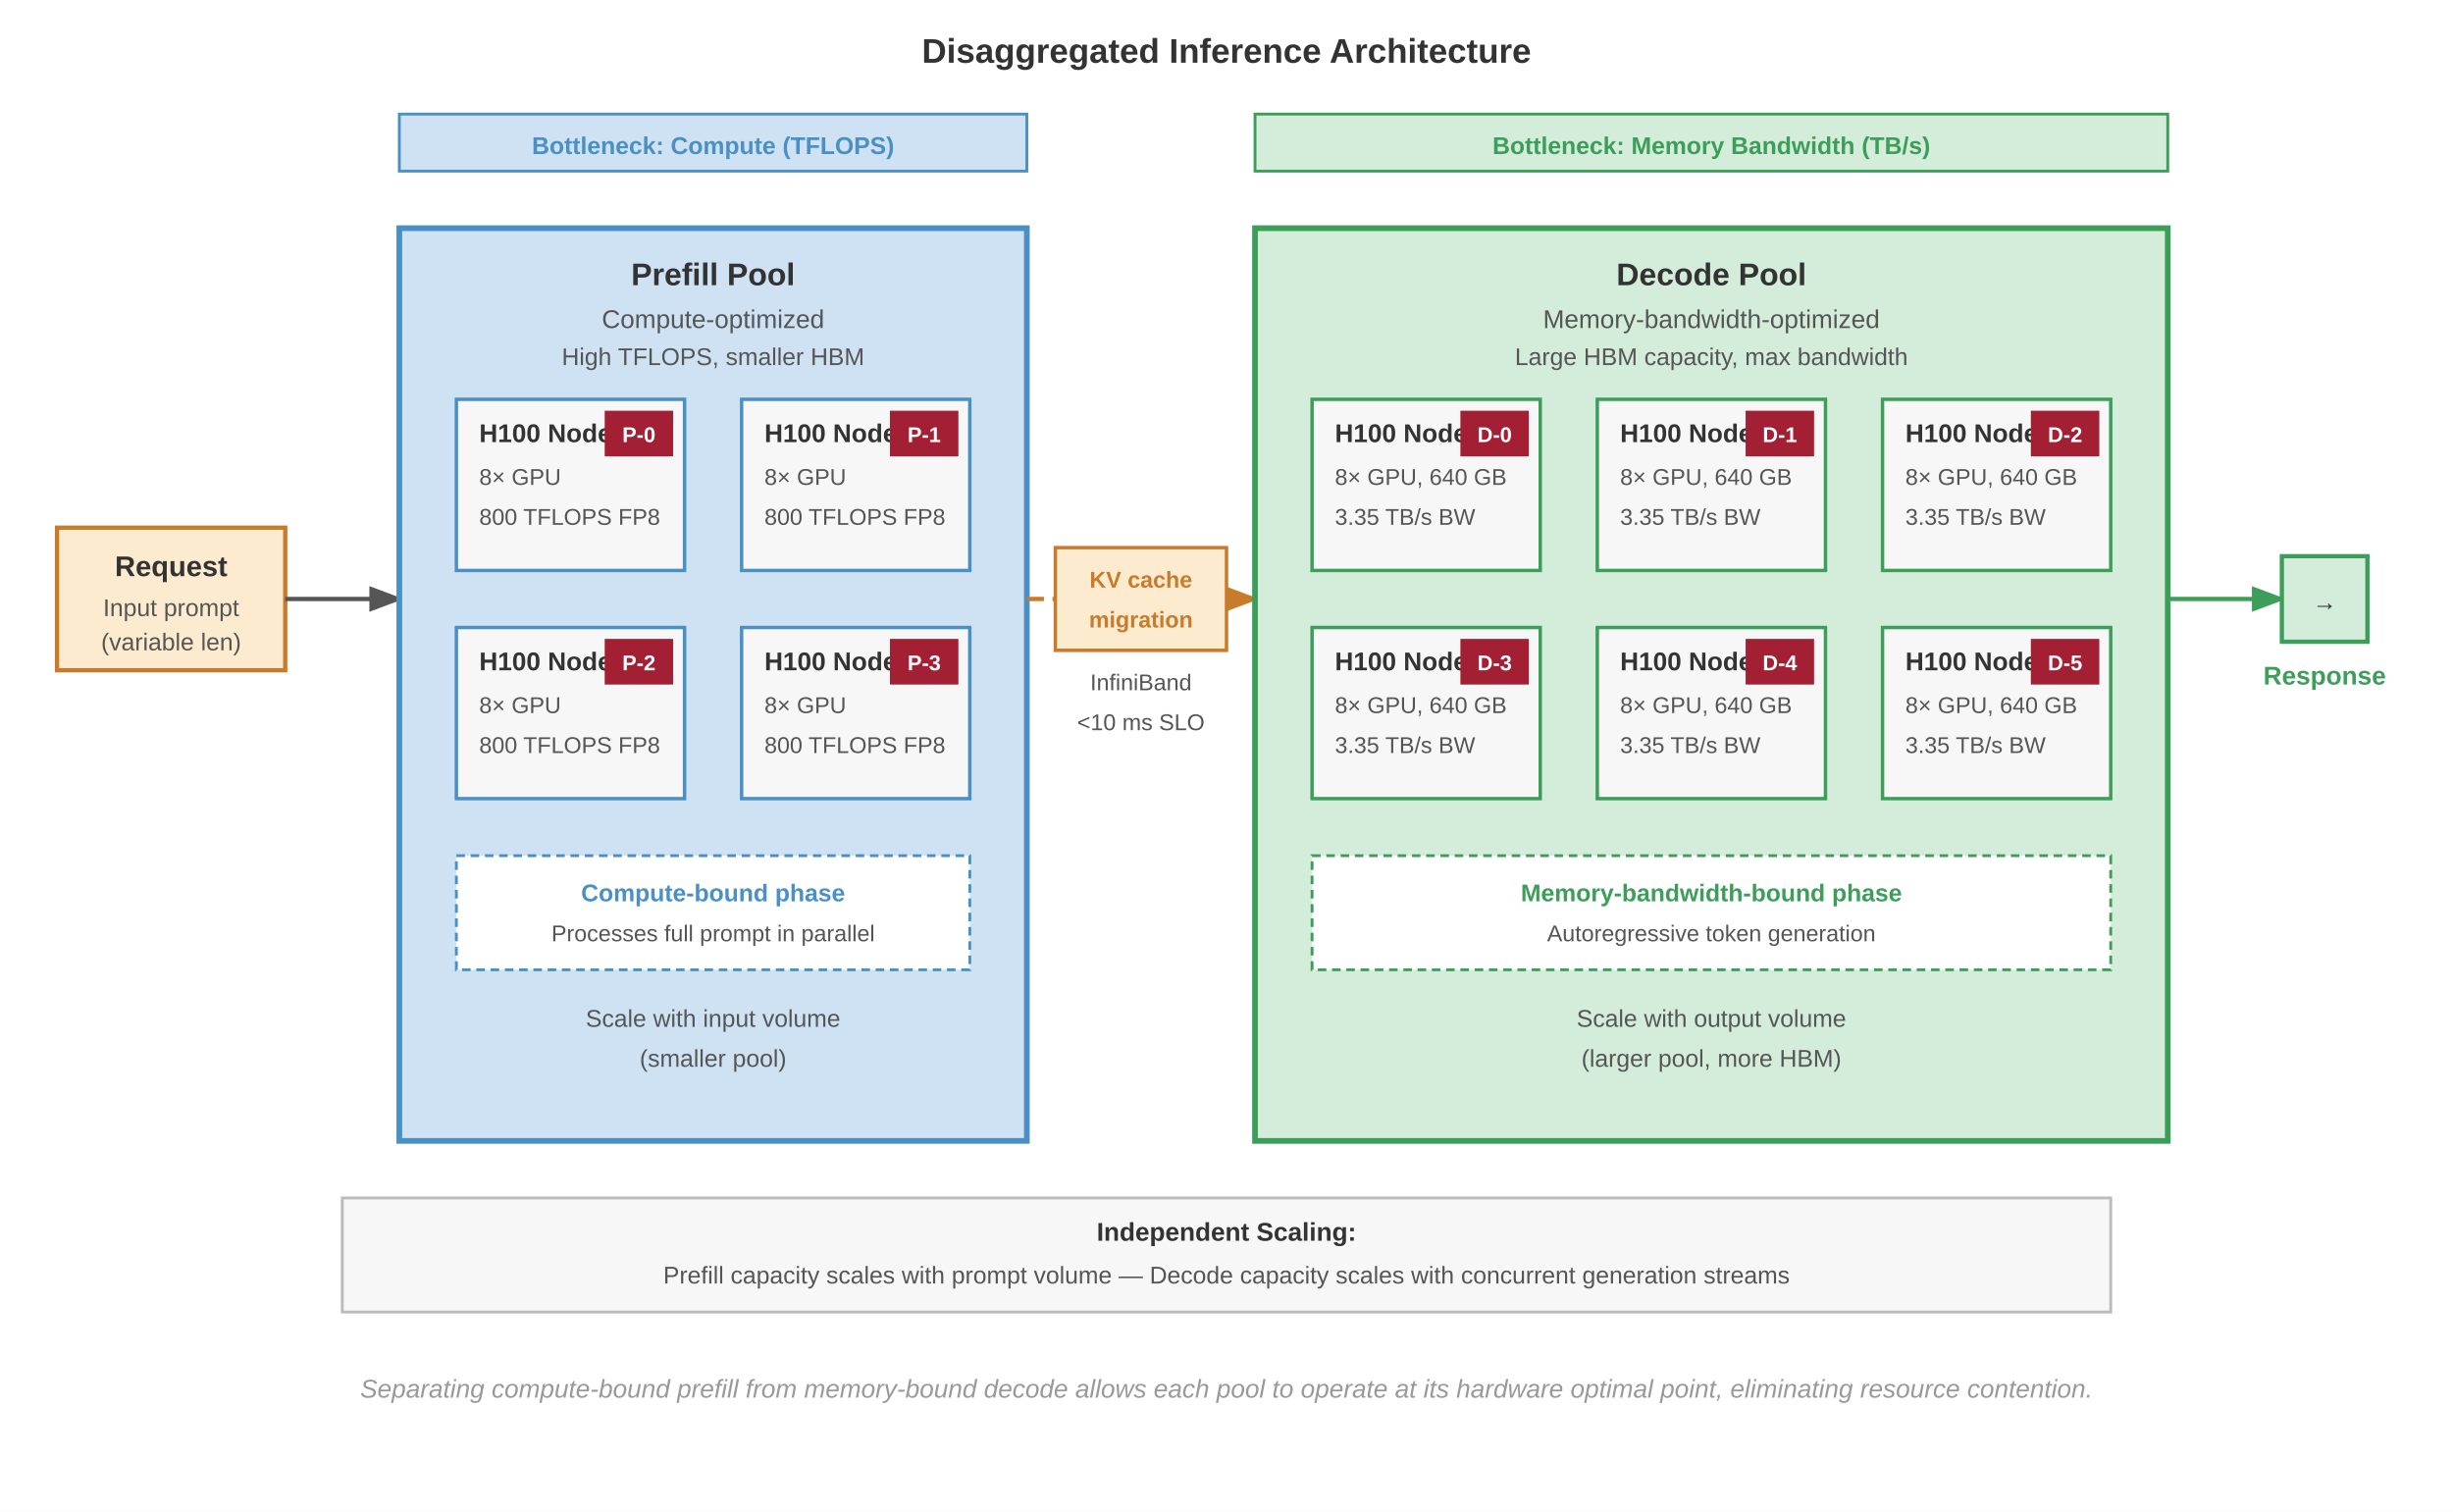
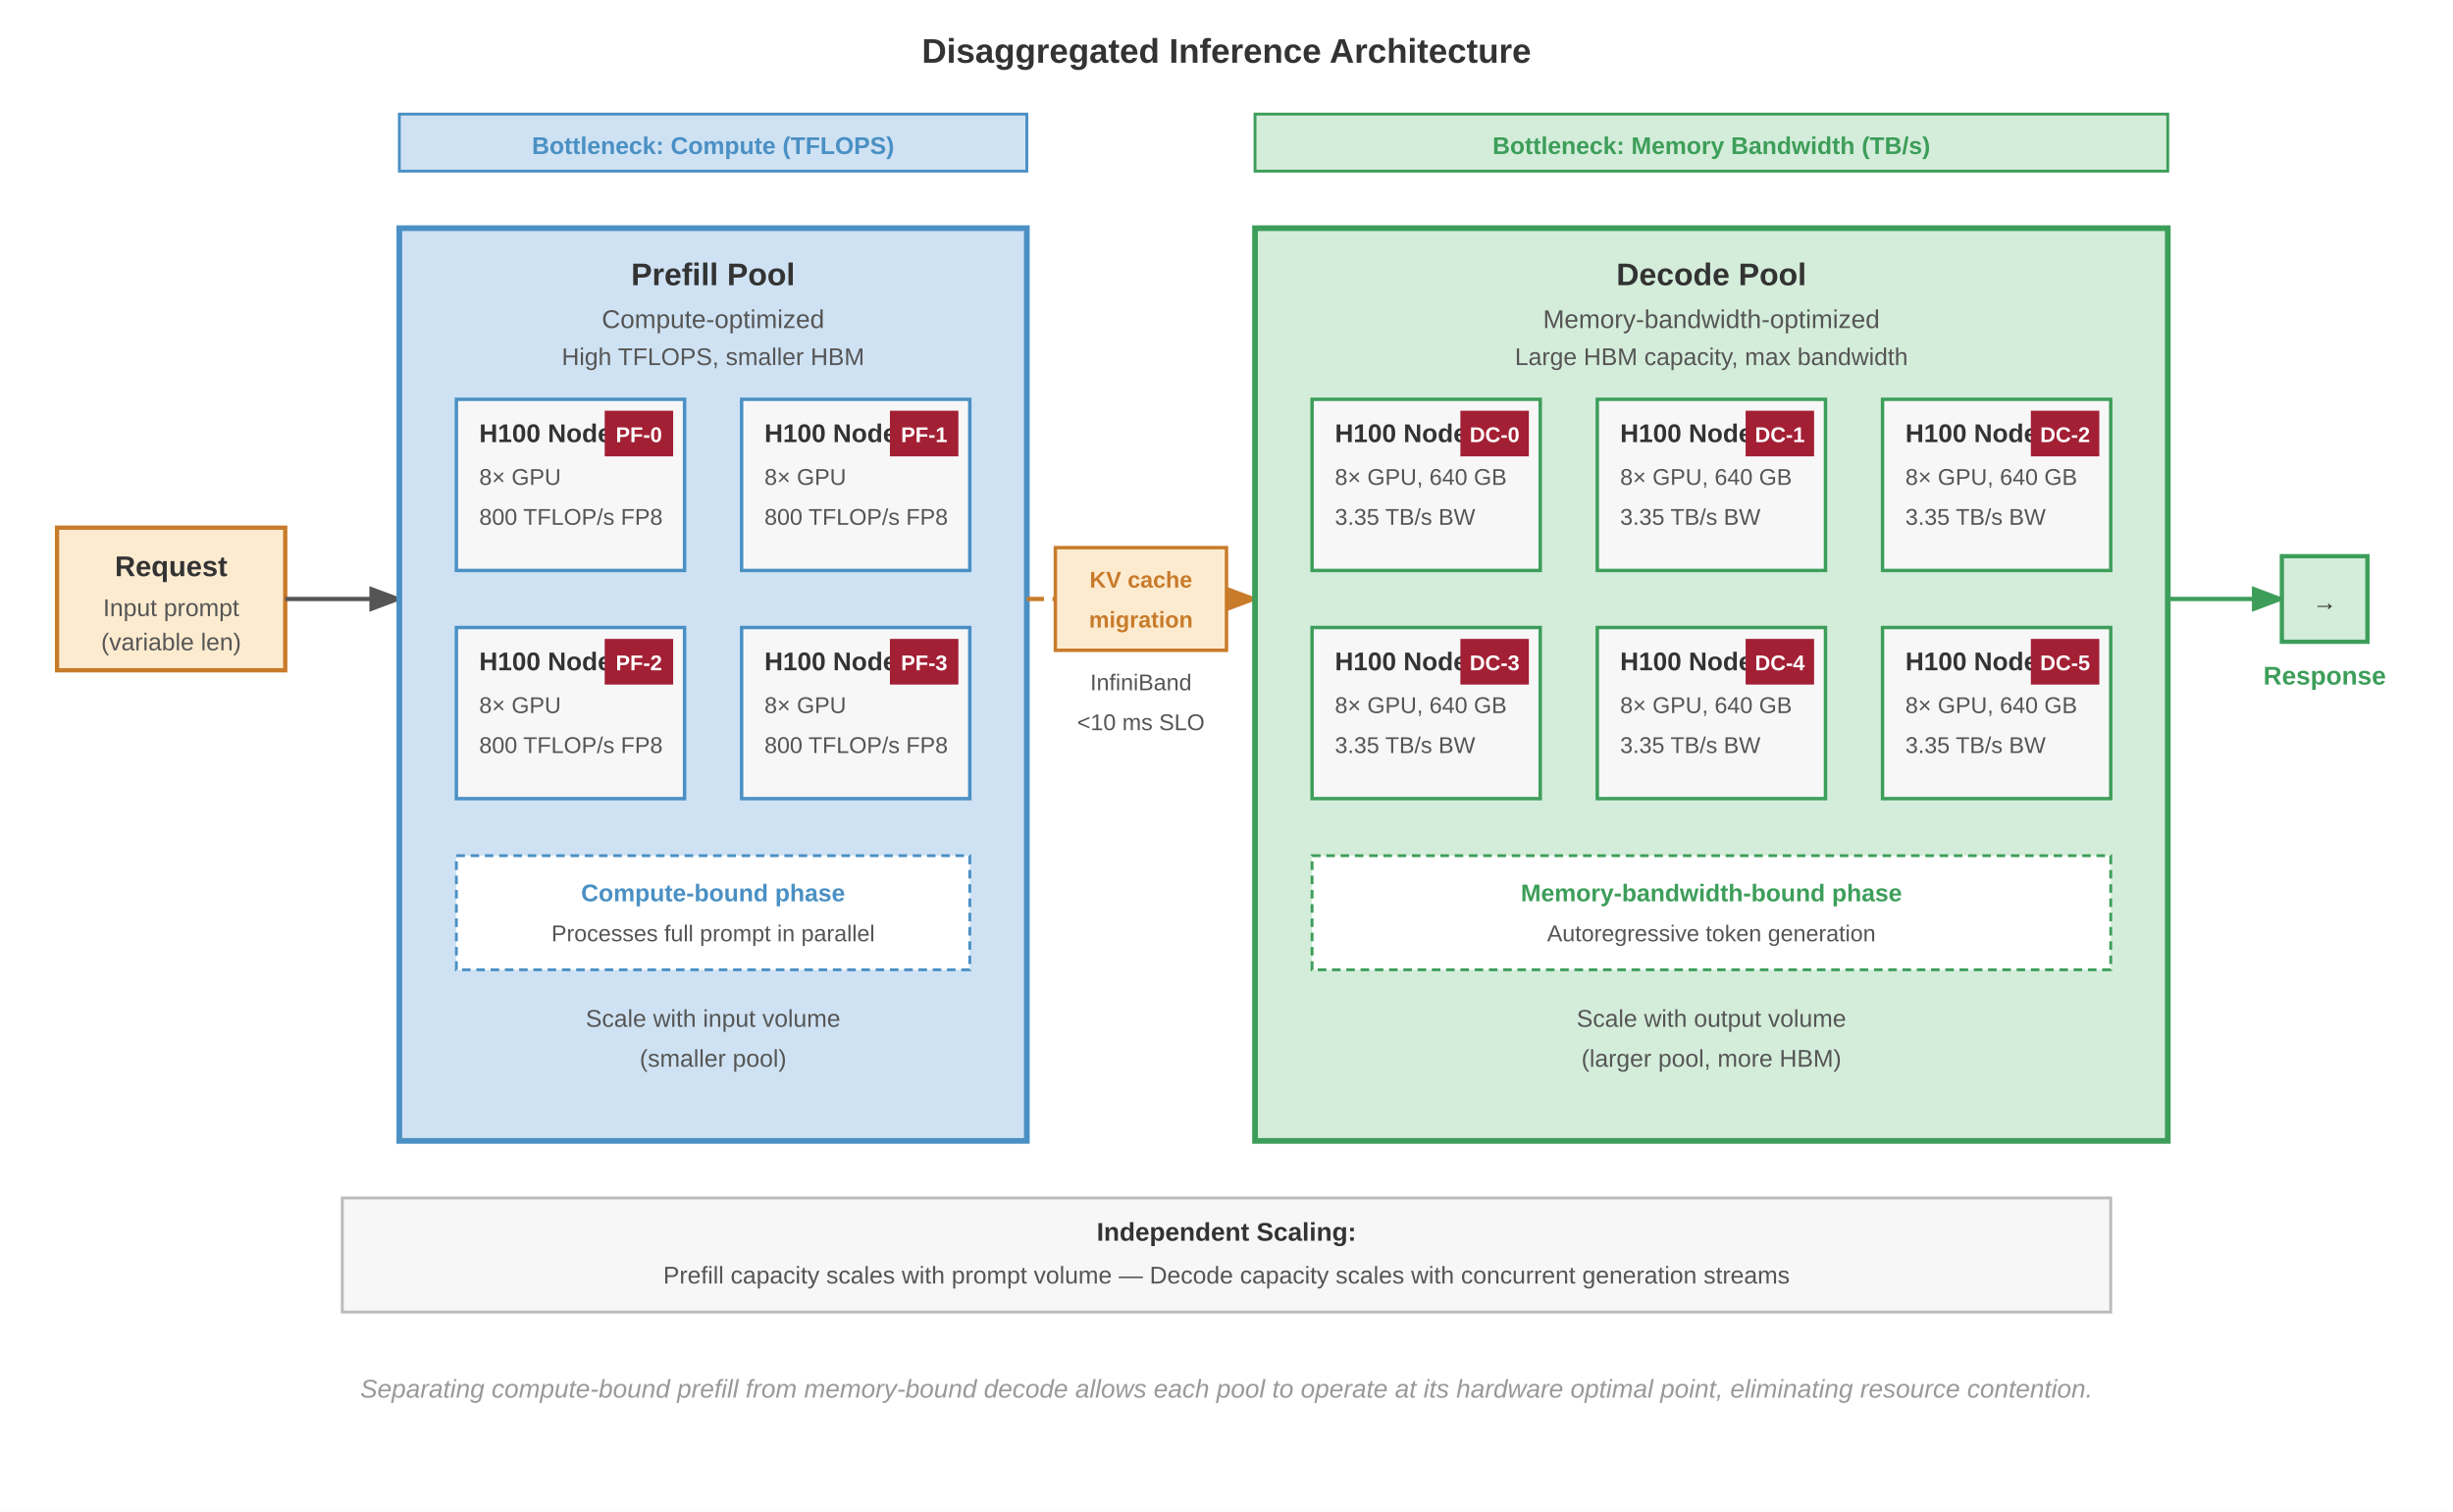
<svg xmlns="http://www.w3.org/2000/svg" font-family="Arial, Helvetica, sans-serif" viewBox="0 0 860 530">
  <rect width="860" height="530" fill="#fff" />
  <defs>
    <marker id="arrow" markerWidth="8" markerHeight="6" refX="7" refY="3" orient="auto">
      <path d="M0,0 L8,3 L0,6 Z" fill="#555" />
    </marker>
    <marker id="arrow-orange" markerWidth="8" markerHeight="6" refX="7" refY="3" orient="auto">
      <path d="M0,0 L8,3 L0,6 Z" fill="#c87b2a" />
    </marker>
    <marker id="arrow-green" markerWidth="8" markerHeight="6" refX="7" refY="3" orient="auto">
      <path d="M0,0 L8,3 L0,6 Z" fill="#3d9e5a" />
    </marker>
  </defs>
  <text x="430" y="22" text-anchor="middle" font-size="12" font-weight="700" fill="#333">Disaggregated Inference Architecture</text>
  <rect x="140" y="40" width="220" height="20" fill="#cfe2f3" stroke="#4a90c4" stroke-width="1" />
  <text x="250" y="54" text-anchor="middle" font-size="8.5" font-weight="700" fill="#4a90c4">Bottleneck: Compute (TFLOPS)</text>
  <rect x="440" y="40" width="320" height="20" fill="#d4edda" stroke="#3d9e5a" stroke-width="1" />
  <text x="600" y="54" text-anchor="middle" font-size="8.5" font-weight="700" fill="#3d9e5a">Bottleneck: Memory Bandwidth (TB/s)</text>
  <rect x="20" y="185" width="80" height="50" fill="#fdebd0" stroke="#c87b2a" stroke-width="1.5" />
  <text x="60" y="202" text-anchor="middle" font-size="10" font-weight="700" fill="#333">Request</text>
  <text x="60" y="216" text-anchor="middle" font-size="8.5" fill="#555">Input prompt</text>
  <text x="60" y="228" text-anchor="middle" font-size="8.5" fill="#555">(variable len)</text>
  <line x1="100" y1="210" x2="140" y2="210" stroke="#555" stroke-width="1.5" marker-end="url(#arrow)" />
  <rect x="140" y="80" width="220" height="320" fill="#cfe2f3" stroke="#4a90c4" stroke-width="2" />
  <text x="250" y="100" text-anchor="middle" font-size="11" font-weight="700" fill="#333">Prefill Pool</text>
  <text x="250" y="115" text-anchor="middle" font-size="9" fill="#555">Compute-optimized</text>
  <text x="250" y="128" text-anchor="middle" font-size="8.5" fill="#555">High TFLOPS, smaller HBM</text>
  <rect x="160" y="140" width="80" height="60" fill="#f7f7f7" stroke="#4a90c4" stroke-width="1.2" />
  <text x="168" y="155" font-size="9" font-weight="700" fill="#333">H100 Node</text>
  <text x="168" y="170" font-size="8" fill="#555">8× GPU</text>
-   <text x="168" y="184" font-size="8" fill="#555">800 TFLOPS FP8</text>
+   <text x="168" y="184" font-size="8" fill="#555">800 TFLOP/s FP8</text>
  <rect x="212" y="144" width="24" height="16" fill="#a31f34" />
-   <text x="224" y="155" text-anchor="middle" font-size="7.5" font-weight="700" fill="#fff">P-0</text>
+   <text x="224" y="155" text-anchor="middle" font-size="7.5" font-weight="700" fill="#fff">PF-0</text>
  <rect x="260" y="140" width="80" height="60" fill="#f7f7f7" stroke="#4a90c4" stroke-width="1.2" />
  <text x="268" y="155" font-size="9" font-weight="700" fill="#333">H100 Node</text>
  <text x="268" y="170" font-size="8" fill="#555">8× GPU</text>
-   <text x="268" y="184" font-size="8" fill="#555">800 TFLOPS FP8</text>
+   <text x="268" y="184" font-size="8" fill="#555">800 TFLOP/s FP8</text>
  <rect x="312" y="144" width="24" height="16" fill="#a31f34" />
-   <text x="324" y="155" text-anchor="middle" font-size="7.5" font-weight="700" fill="#fff">P-1</text>
+   <text x="324" y="155" text-anchor="middle" font-size="7.5" font-weight="700" fill="#fff">PF-1</text>
  <rect x="160" y="220" width="80" height="60" fill="#f7f7f7" stroke="#4a90c4" stroke-width="1.2" />
  <text x="168" y="235" font-size="9" font-weight="700" fill="#333">H100 Node</text>
  <text x="168" y="250" font-size="8" fill="#555">8× GPU</text>
-   <text x="168" y="264" font-size="8" fill="#555">800 TFLOPS FP8</text>
+   <text x="168" y="264" font-size="8" fill="#555">800 TFLOP/s FP8</text>
  <rect x="212" y="224" width="24" height="16" fill="#a31f34" />
-   <text x="224" y="235" text-anchor="middle" font-size="7.5" font-weight="700" fill="#fff">P-2</text>
+   <text x="224" y="235" text-anchor="middle" font-size="7.5" font-weight="700" fill="#fff">PF-2</text>
  <rect x="260" y="220" width="80" height="60" fill="#f7f7f7" stroke="#4a90c4" stroke-width="1.2" />
  <text x="268" y="235" font-size="9" font-weight="700" fill="#333">H100 Node</text>
  <text x="268" y="250" font-size="8" fill="#555">8× GPU</text>
-   <text x="268" y="264" font-size="8" fill="#555">800 TFLOPS FP8</text>
+   <text x="268" y="264" font-size="8" fill="#555">800 TFLOP/s FP8</text>
  <rect x="312" y="224" width="24" height="16" fill="#a31f34" />
-   <text x="324" y="235" text-anchor="middle" font-size="7.5" font-weight="700" fill="#fff">P-3</text>
+   <text x="324" y="235" text-anchor="middle" font-size="7.5" font-weight="700" fill="#fff">PF-3</text>
  <rect x="160" y="300" width="180" height="40" fill="#fff" stroke="#4a90c4" stroke-width="1" stroke-dasharray="3,2" />
  <text x="250" y="316" text-anchor="middle" font-size="8.5" font-weight="700" fill="#4a90c4">Compute-bound phase</text>
  <text x="250" y="330" text-anchor="middle" font-size="8" fill="#555">Processes full prompt in parallel</text>
  <text x="250" y="360" text-anchor="middle" font-size="8.5" fill="#555">Scale with input volume</text>
  <text x="250" y="374" text-anchor="middle" font-size="8.5" fill="#555">(smaller pool)</text>
  <line x1="360" y1="210" x2="440" y2="210" stroke="#c87b2a" stroke-width="1.5" stroke-dasharray="6,3" marker-end="url(#arrow-orange)" />
  <rect x="370" y="192" width="60" height="36" fill="#fdebd0" stroke="#c87b2a" stroke-width="1.2" />
  <text x="400" y="206" text-anchor="middle" font-size="8" font-weight="700" fill="#c87b2a">KV cache</text>
  <text x="400" y="220" text-anchor="middle" font-size="8" font-weight="700" fill="#c87b2a">migration</text>
  <text x="400" y="242" text-anchor="middle" font-size="8" fill="#555">InfiniBand</text>
  <text x="400" y="256" text-anchor="middle" font-size="8" fill="#555">&lt;10 ms SLO</text>
  <rect x="440" y="80" width="320" height="320" fill="#d4edda" stroke="#3d9e5a" stroke-width="2" />
  <text x="600" y="100" text-anchor="middle" font-size="11" font-weight="700" fill="#333">Decode Pool</text>
  <text x="600" y="115" text-anchor="middle" font-size="9" fill="#555">Memory-bandwidth-optimized</text>
  <text x="600" y="128" text-anchor="middle" font-size="8.5" fill="#555">Large HBM capacity, max bandwidth</text>
  <rect x="460" y="140" width="80" height="60" fill="#f7f7f7" stroke="#3d9e5a" stroke-width="1.2" />
  <text x="468" y="155" font-size="9" font-weight="700" fill="#333">H100 Node</text>
  <text x="468" y="170" font-size="8" fill="#555">8× GPU, 640 GB</text>
  <text x="468" y="184" font-size="8" fill="#555">3.35 TB/s BW</text>
  <rect x="512" y="144" width="24" height="16" fill="#a31f34" />
-   <text x="524" y="155" text-anchor="middle" font-size="7.5" font-weight="700" fill="#fff">D-0</text>
+   <text x="524" y="155" text-anchor="middle" font-size="7.5" font-weight="700" fill="#fff">DC-0</text>
  <rect x="560" y="140" width="80" height="60" fill="#f7f7f7" stroke="#3d9e5a" stroke-width="1.2" />
  <text x="568" y="155" font-size="9" font-weight="700" fill="#333">H100 Node</text>
  <text x="568" y="170" font-size="8" fill="#555">8× GPU, 640 GB</text>
  <text x="568" y="184" font-size="8" fill="#555">3.35 TB/s BW</text>
  <rect x="612" y="144" width="24" height="16" fill="#a31f34" />
-   <text x="624" y="155" text-anchor="middle" font-size="7.5" font-weight="700" fill="#fff">D-1</text>
+   <text x="624" y="155" text-anchor="middle" font-size="7.5" font-weight="700" fill="#fff">DC-1</text>
  <rect x="660" y="140" width="80" height="60" fill="#f7f7f7" stroke="#3d9e5a" stroke-width="1.2" />
  <text x="668" y="155" font-size="9" font-weight="700" fill="#333">H100 Node</text>
  <text x="668" y="170" font-size="8" fill="#555">8× GPU, 640 GB</text>
  <text x="668" y="184" font-size="8" fill="#555">3.35 TB/s BW</text>
  <rect x="712" y="144" width="24" height="16" fill="#a31f34" />
-   <text x="724" y="155" text-anchor="middle" font-size="7.5" font-weight="700" fill="#fff">D-2</text>
+   <text x="724" y="155" text-anchor="middle" font-size="7.5" font-weight="700" fill="#fff">DC-2</text>
  <rect x="460" y="220" width="80" height="60" fill="#f7f7f7" stroke="#3d9e5a" stroke-width="1.2" />
  <text x="468" y="235" font-size="9" font-weight="700" fill="#333">H100 Node</text>
  <text x="468" y="250" font-size="8" fill="#555">8× GPU, 640 GB</text>
  <text x="468" y="264" font-size="8" fill="#555">3.35 TB/s BW</text>
  <rect x="512" y="224" width="24" height="16" fill="#a31f34" />
-   <text x="524" y="235" text-anchor="middle" font-size="7.5" font-weight="700" fill="#fff">D-3</text>
+   <text x="524" y="235" text-anchor="middle" font-size="7.5" font-weight="700" fill="#fff">DC-3</text>
  <rect x="560" y="220" width="80" height="60" fill="#f7f7f7" stroke="#3d9e5a" stroke-width="1.2" />
  <text x="568" y="235" font-size="9" font-weight="700" fill="#333">H100 Node</text>
  <text x="568" y="250" font-size="8" fill="#555">8× GPU, 640 GB</text>
  <text x="568" y="264" font-size="8" fill="#555">3.35 TB/s BW</text>
  <rect x="612" y="224" width="24" height="16" fill="#a31f34" />
-   <text x="624" y="235" text-anchor="middle" font-size="7.5" font-weight="700" fill="#fff">D-4</text>
+   <text x="624" y="235" text-anchor="middle" font-size="7.5" font-weight="700" fill="#fff">DC-4</text>
  <rect x="660" y="220" width="80" height="60" fill="#f7f7f7" stroke="#3d9e5a" stroke-width="1.2" />
  <text x="668" y="235" font-size="9" font-weight="700" fill="#333">H100 Node</text>
  <text x="668" y="250" font-size="8" fill="#555">8× GPU, 640 GB</text>
  <text x="668" y="264" font-size="8" fill="#555">3.35 TB/s BW</text>
  <rect x="712" y="224" width="24" height="16" fill="#a31f34" />
-   <text x="724" y="235" text-anchor="middle" font-size="7.5" font-weight="700" fill="#fff">D-5</text>
+   <text x="724" y="235" text-anchor="middle" font-size="7.5" font-weight="700" fill="#fff">DC-5</text>
  <rect x="460" y="300" width="280" height="40" fill="#fff" stroke="#3d9e5a" stroke-width="1" stroke-dasharray="3,2" />
  <text x="600" y="316" text-anchor="middle" font-size="8.5" font-weight="700" fill="#3d9e5a">Memory-bandwidth-bound phase</text>
  <text x="600" y="330" text-anchor="middle" font-size="8" fill="#555">Autoregressive token generation</text>
  <text x="600" y="360" text-anchor="middle" font-size="8.5" fill="#555">Scale with output volume</text>
  <text x="600" y="374" text-anchor="middle" font-size="8.5" fill="#555">(larger pool, more HBM)</text>
  <line x1="760" y1="210" x2="800" y2="210" stroke="#3d9e5a" stroke-width="1.5" marker-end="url(#arrow-green)" />
  <rect x="800" y="195" width="30" height="30" fill="#d4edda" stroke="#3d9e5a" stroke-width="1.5" />
  <text x="815" y="214" text-anchor="middle" font-size="8.5" font-weight="700" fill="#333">→</text>
  <text x="815" y="240" text-anchor="middle" font-size="9" font-weight="700" fill="#3d9e5a">Response</text>
  <rect x="120" y="420" width="620" height="40" fill="#f7f7f7" stroke="#bbb" stroke-width="1" />
  <text x="430" y="435" text-anchor="middle" font-size="9" font-weight="700" fill="#333">Independent Scaling:</text>
  <text x="430" y="450" text-anchor="middle" font-size="8.5" fill="#555">Prefill capacity scales with prompt volume — Decode capacity scales with concurrent generation streams</text>
  <text x="430" y="490" text-anchor="middle" font-size="9" fill="#999" font-style="italic">Separating compute-bound prefill from memory-bound decode allows each pool to operate at its hardware optimal point, eliminating resource contention.</text>
</svg>
